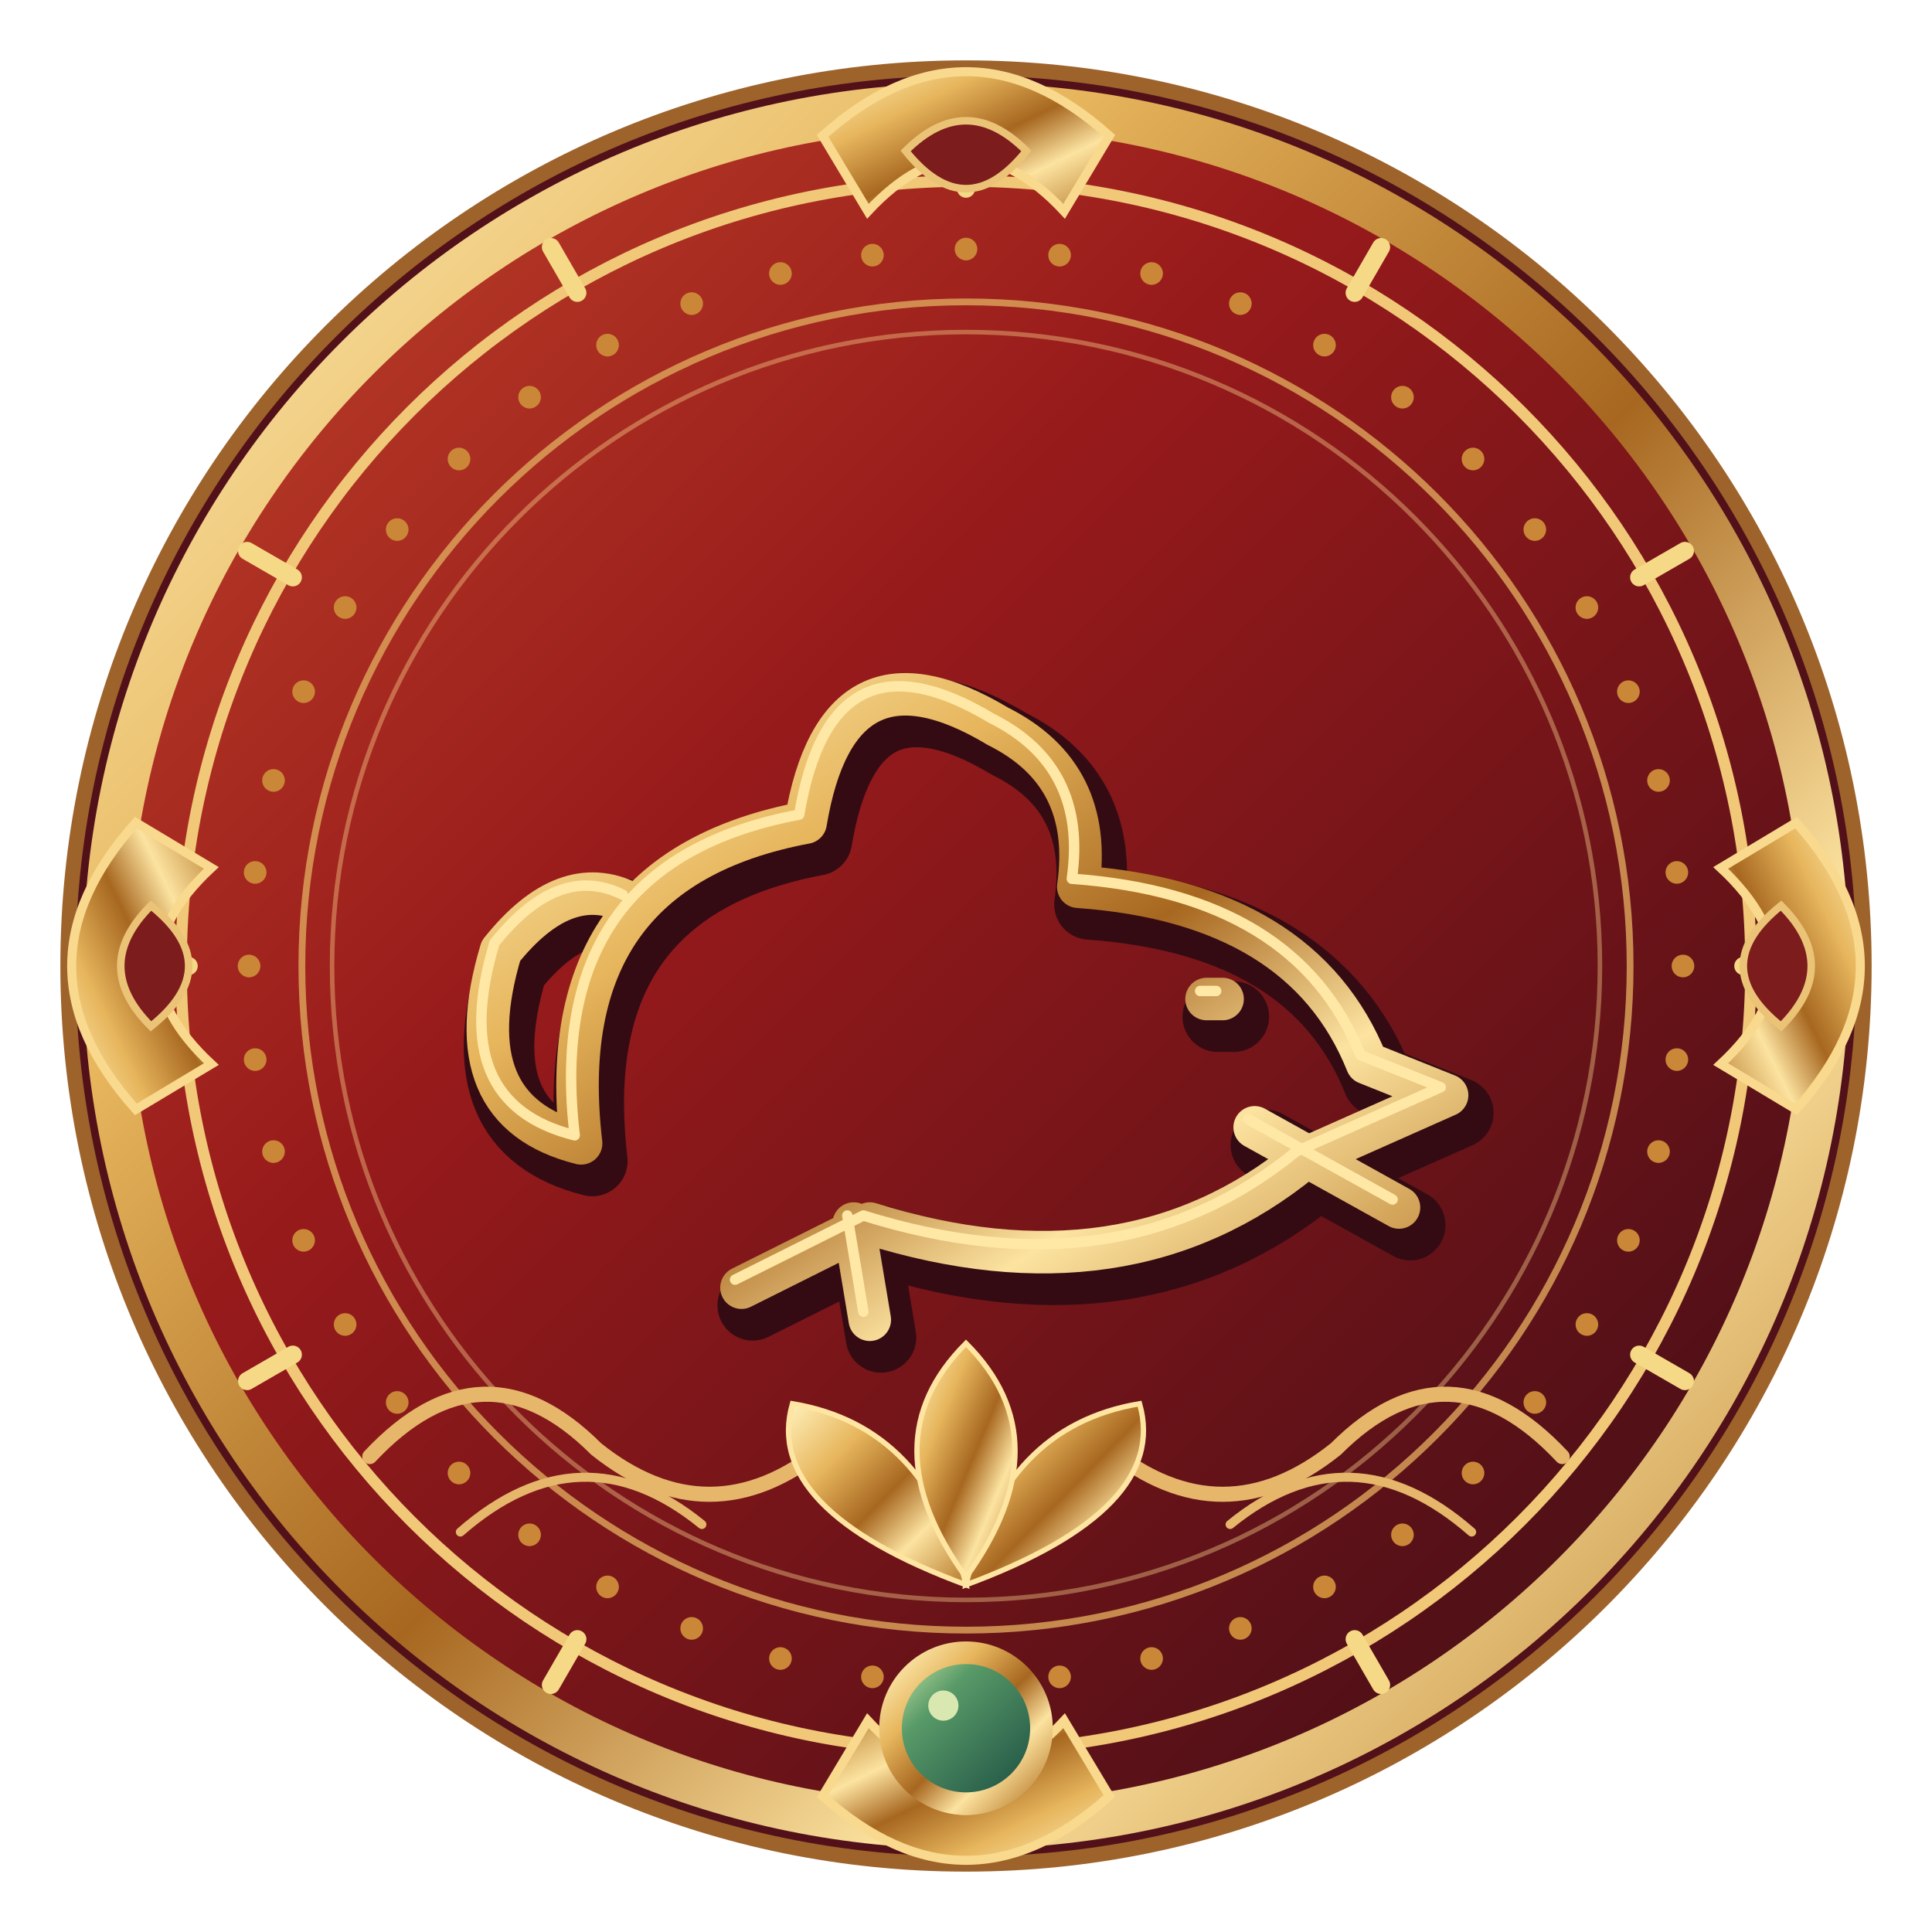
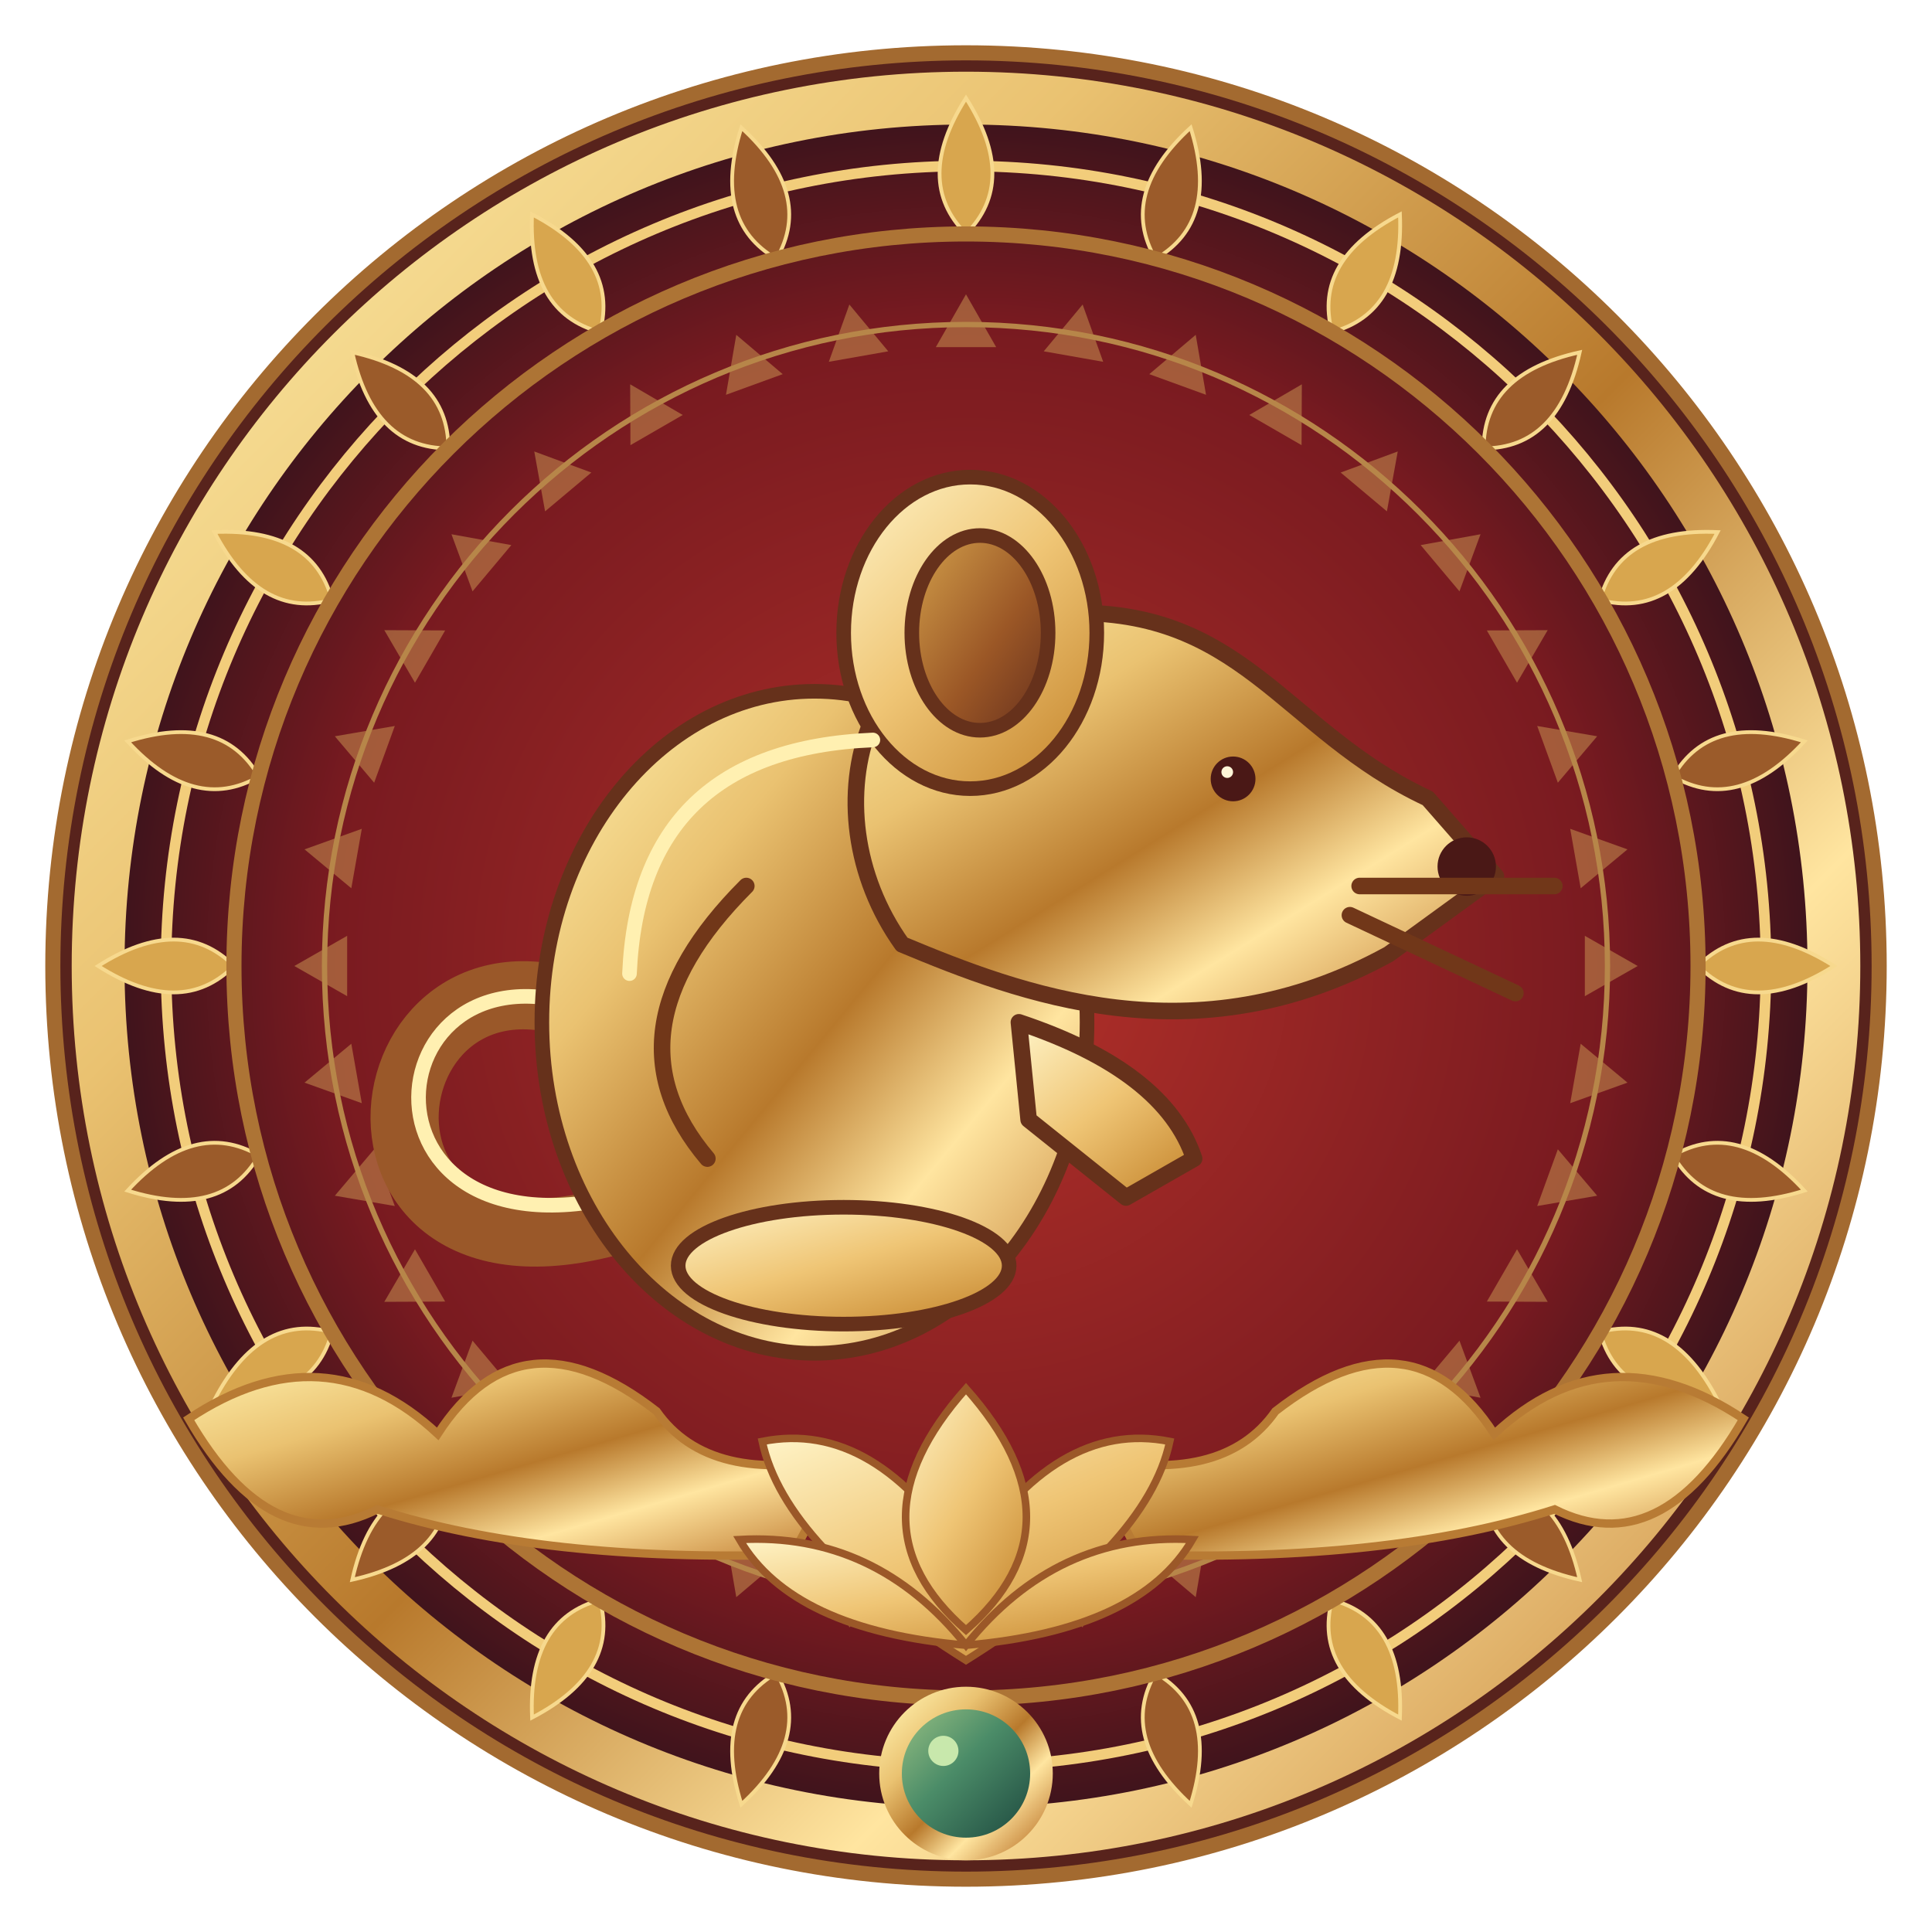
- <svg xmlns="http://www.w3.org/2000/svg" width="256" height="256" viewBox="0 0 256 256">
+ <svg xmlns="http://www.w3.org/2000/svg" viewBox="0 0 256 256" width="256" height="256">
  <defs>
-     <linearGradient id="red" x1="0" y1="0" x2="1" y2="1">
-       <stop offset="0" stop-color="#C3472A" />
-       <stop offset=".38" stop-color="#971A1B" />
-       <stop offset="1" stop-color="#390C16" />
+     <linearGradient id="gold" x1="0" y1="0" x2="1" y2="1">
+       <stop offset="0" stop-color="#FFF0AC" />
+       <stop offset=".28" stop-color="#EAC271" />
+       <stop offset=".52" stop-color="#B8792C" />
+       <stop offset=".72" stop-color="#FFE5A0" />
+       <stop offset="1" stop-color="#BD772C" />
    </linearGradient>
-     <linearGradient id="gold" x1="0" y1="0" x2="1" y2="1">
-       <stop offset="0" stop-color="#FFF1BB" />
-       <stop offset=".28" stop-color="#E7B65D" />
-       <stop offset=".53" stop-color="#A76720" />
-       <stop offset=".73" stop-color="#FCE3A0" />
-       <stop offset="1" stop-color="#B77A2B" />
+     <linearGradient id="light" x1="0" y1="0" x2=".8" y2="1">
+       <stop offset="0" stop-color="#FFF4C7" />
+       <stop offset=".52" stop-color="#EFC575" />
+       <stop offset="1" stop-color="#CA8D36" />
+     </linearGradient>
+     <linearGradient id="dark" x1="0" y1="0" x2="1" y2="1">
+       <stop offset="0" stop-color="#D3A04B" />
+       <stop offset=".58" stop-color="#9B5726" />
+       <stop offset="1" stop-color="#67301D" />
    </linearGradient>
    <linearGradient id="jade" x1="0" y1="0" x2="1" y2="1">
-       <stop offset="0" stop-color="#D9F0AE" />
-       <stop offset=".32" stop-color="#589A68" />
-       <stop offset="1" stop-color="#17483F" />
+       <stop offset="0" stop-color="#A4C987" />
+       <stop offset=".45" stop-color="#4B8C68" />
+       <stop offset="1" stop-color="#173F39" />
    </linearGradient>
+     <radialGradient id="lacquer">
+       <stop offset="0" stop-color="#B53129" />
+       <stop offset=".74" stop-color="#781A20" />
+       <stop offset="1" stop-color="#37131B" />
+     </radialGradient>
  </defs>
-   <circle cx="128" cy="128" r="119" fill="#521019" stroke="#9D632B" stroke-width="2" />
-   <circle cx="128" cy="128" r="114" fill="url(#red)" stroke="url(#gold)" stroke-width="6" />
-   <circle cx="128" cy="128" r="104" fill="none" stroke="#F0C878" stroke-width="1.5" />
-   <path d="M231.00 128.00 L238.00 128.00" stroke="#F6D986" stroke-width="2.4" stroke-linecap="round" />
-   <path d="M217.20 179.50 L223.26 183.00" stroke="#F6D986" stroke-width="2.4" stroke-linecap="round" />
-   <path d="M179.50 217.20 L183.00 223.26" stroke="#F6D986" stroke-width="2.4" stroke-linecap="round" />
-   <path d="M128.00 231.00 L128.00 238.00" stroke="#F6D986" stroke-width="2.4" stroke-linecap="round" />
-   <path d="M76.50 217.20 L73.00 223.26" stroke="#F6D986" stroke-width="2.4" stroke-linecap="round" />
-   <path d="M38.80 179.50 L32.74 183.00" stroke="#F6D986" stroke-width="2.4" stroke-linecap="round" />
-   <path d="M25.00 128.00 L18.00 128.00" stroke="#F6D986" stroke-width="2.4" stroke-linecap="round" />
-   <path d="M38.80 76.50 L32.74 73.00" stroke="#F6D986" stroke-width="2.4" stroke-linecap="round" />
-   <path d="M76.50 38.80 L73.00 32.74" stroke="#F6D986" stroke-width="2.4" stroke-linecap="round" />
-   <path d="M128.00 25.00 L128.00 18.00" stroke="#F6D986" stroke-width="2.4" stroke-linecap="round" />
-   <path d="M179.50 38.80 L183.00 32.74" stroke="#F6D986" stroke-width="2.4" stroke-linecap="round" />
-   <path d="M217.20 76.50 L223.26 73.00" stroke="#F6D986" stroke-width="2.4" stroke-linecap="round" />
-   <circle cx="223.00" cy="128.00" r="1.5" fill="#CB8738" />
-   <circle cx="222.19" cy="140.40" r="1.5" fill="#CB8738" />
-   <circle cx="219.76" cy="152.59" r="1.5" fill="#CB8738" />
-   <circle cx="215.77" cy="164.35" r="1.5" fill="#CB8738" />
-   <circle cx="210.27" cy="175.50" r="1.5" fill="#CB8738" />
-   <circle cx="203.37" cy="185.83" r="1.5" fill="#CB8738" />
-   <circle cx="195.18" cy="195.18" r="1.5" fill="#CB8738" />
-   <circle cx="185.83" cy="203.37" r="1.5" fill="#CB8738" />
-   <circle cx="175.50" cy="210.27" r="1.5" fill="#CB8738" />
-   <circle cx="164.35" cy="215.77" r="1.5" fill="#CB8738" />
-   <circle cx="152.59" cy="219.76" r="1.5" fill="#CB8738" />
-   <circle cx="140.40" cy="222.19" r="1.5" fill="#CB8738" />
-   <circle cx="128.00" cy="223.00" r="1.5" fill="#CB8738" />
-   <circle cx="115.60" cy="222.19" r="1.5" fill="#CB8738" />
-   <circle cx="103.41" cy="219.76" r="1.5" fill="#CB8738" />
-   <circle cx="91.65" cy="215.77" r="1.5" fill="#CB8738" />
-   <circle cx="80.50" cy="210.27" r="1.5" fill="#CB8738" />
-   <circle cx="70.17" cy="203.37" r="1.5" fill="#CB8738" />
-   <circle cx="60.82" cy="195.18" r="1.5" fill="#CB8738" />
-   <circle cx="52.63" cy="185.83" r="1.5" fill="#CB8738" />
-   <circle cx="45.73" cy="175.50" r="1.5" fill="#CB8738" />
-   <circle cx="40.23" cy="164.35" r="1.5" fill="#CB8738" />
-   <circle cx="36.24" cy="152.59" r="1.5" fill="#CB8738" />
-   <circle cx="33.81" cy="140.40" r="1.5" fill="#CB8738" />
-   <circle cx="33.00" cy="128.00" r="1.5" fill="#CB8738" />
-   <circle cx="33.81" cy="115.60" r="1.5" fill="#CB8738" />
-   <circle cx="36.24" cy="103.41" r="1.5" fill="#CB8738" />
-   <circle cx="40.23" cy="91.65" r="1.5" fill="#CB8738" />
-   <circle cx="45.73" cy="80.50" r="1.5" fill="#CB8738" />
-   <circle cx="52.63" cy="70.17" r="1.5" fill="#CB8738" />
-   <circle cx="60.82" cy="60.82" r="1.5" fill="#CB8738" />
-   <circle cx="70.17" cy="52.63" r="1.5" fill="#CB8738" />
-   <circle cx="80.50" cy="45.73" r="1.5" fill="#CB8738" />
-   <circle cx="91.65" cy="40.23" r="1.5" fill="#CB8738" />
-   <circle cx="103.41" cy="36.24" r="1.5" fill="#CB8738" />
-   <circle cx="115.60" cy="33.81" r="1.5" fill="#CB8738" />
-   <circle cx="128.00" cy="33.00" r="1.5" fill="#CB8738" />
-   <circle cx="140.40" cy="33.81" r="1.5" fill="#CB8738" />
-   <circle cx="152.59" cy="36.24" r="1.5" fill="#CB8738" />
-   <circle cx="164.35" cy="40.23" r="1.5" fill="#CB8738" />
-   <circle cx="175.50" cy="45.73" r="1.5" fill="#CB8738" />
-   <circle cx="185.83" cy="52.63" r="1.5" fill="#CB8738" />
-   <circle cx="195.18" cy="60.82" r="1.5" fill="#CB8738" />
-   <circle cx="203.37" cy="70.17" r="1.5" fill="#CB8738" />
-   <circle cx="210.27" cy="80.50" r="1.5" fill="#CB8738" />
-   <circle cx="215.77" cy="91.65" r="1.5" fill="#CB8738" />
-   <circle cx="219.76" cy="103.41" r="1.5" fill="#CB8738" />
-   <circle cx="222.19" cy="115.60" r="1.5" fill="#CB8738" />
-   <g transform="rotate(0 128 128)">
-     <path d="M109 18 Q128 1 147 18 L141 28 Q128 14 115 28 Z" fill="url(#gold)" stroke="#F9D98D" stroke-width="1.2" />
-     <path d="M120 20 Q128 12 136 20 Q128 30 120 20Z" fill="#7D1C1D" stroke="#EBC376" stroke-width="1" />
+   <circle cx="128" cy="128" r="121" fill="#58231C" stroke="#A36A30" stroke-width="2" />
+   <circle cx="128" cy="128" r="115" fill="url(#lacquer)" stroke="url(#gold)" stroke-width="7" />
+   <circle cx="128" cy="128" r="106" fill="none" stroke="#F2CD7B" stroke-width="1.4" />
+   <path transform="rotate(0 128 128)" d="M128 13Q121 24 128 31Q135 24 128 13Z" fill="#D8A64E" stroke="#F7D98E" stroke-width=".5" />
+   <path transform="rotate(15 128 128)" d="M128 13Q121 24 128 31Q135 24 128 13Z" fill="#9B5B2A" stroke="#F7D98E" stroke-width=".5" />
+   <path transform="rotate(30 128 128)" d="M128 13Q121 24 128 31Q135 24 128 13Z" fill="#D8A64E" stroke="#F7D98E" stroke-width=".5" />
+   <path transform="rotate(45 128 128)" d="M128 13Q121 24 128 31Q135 24 128 13Z" fill="#9B5B2A" stroke="#F7D98E" stroke-width=".5" />
+   <path transform="rotate(60 128 128)" d="M128 13Q121 24 128 31Q135 24 128 13Z" fill="#D8A64E" stroke="#F7D98E" stroke-width=".5" />
+   <path transform="rotate(75 128 128)" d="M128 13Q121 24 128 31Q135 24 128 13Z" fill="#9B5B2A" stroke="#F7D98E" stroke-width=".5" />
+   <path transform="rotate(90 128 128)" d="M128 13Q121 24 128 31Q135 24 128 13Z" fill="#D8A64E" stroke="#F7D98E" stroke-width=".5" />
+   <path transform="rotate(105 128 128)" d="M128 13Q121 24 128 31Q135 24 128 13Z" fill="#9B5B2A" stroke="#F7D98E" stroke-width=".5" />
+   <path transform="rotate(120 128 128)" d="M128 13Q121 24 128 31Q135 24 128 13Z" fill="#D8A64E" stroke="#F7D98E" stroke-width=".5" />
+   <path transform="rotate(135 128 128)" d="M128 13Q121 24 128 31Q135 24 128 13Z" fill="#9B5B2A" stroke="#F7D98E" stroke-width=".5" />
+   <path transform="rotate(150 128 128)" d="M128 13Q121 24 128 31Q135 24 128 13Z" fill="#D8A64E" stroke="#F7D98E" stroke-width=".5" />
+   <path transform="rotate(165 128 128)" d="M128 13Q121 24 128 31Q135 24 128 13Z" fill="#9B5B2A" stroke="#F7D98E" stroke-width=".5" />
+   <path transform="rotate(180 128 128)" d="M128 13Q121 24 128 31Q135 24 128 13Z" fill="#D8A64E" stroke="#F7D98E" stroke-width=".5" />
+   <path transform="rotate(195 128 128)" d="M128 13Q121 24 128 31Q135 24 128 13Z" fill="#9B5B2A" stroke="#F7D98E" stroke-width=".5" />
+   <path transform="rotate(210 128 128)" d="M128 13Q121 24 128 31Q135 24 128 13Z" fill="#D8A64E" stroke="#F7D98E" stroke-width=".5" />
+   <path transform="rotate(225 128 128)" d="M128 13Q121 24 128 31Q135 24 128 13Z" fill="#9B5B2A" stroke="#F7D98E" stroke-width=".5" />
+   <path transform="rotate(240 128 128)" d="M128 13Q121 24 128 31Q135 24 128 13Z" fill="#D8A64E" stroke="#F7D98E" stroke-width=".5" />
+   <path transform="rotate(255 128 128)" d="M128 13Q121 24 128 31Q135 24 128 13Z" fill="#9B5B2A" stroke="#F7D98E" stroke-width=".5" />
+   <path transform="rotate(270 128 128)" d="M128 13Q121 24 128 31Q135 24 128 13Z" fill="#D8A64E" stroke="#F7D98E" stroke-width=".5" />
+   <path transform="rotate(285 128 128)" d="M128 13Q121 24 128 31Q135 24 128 13Z" fill="#9B5B2A" stroke="#F7D98E" stroke-width=".5" />
+   <path transform="rotate(300 128 128)" d="M128 13Q121 24 128 31Q135 24 128 13Z" fill="#D8A64E" stroke="#F7D98E" stroke-width=".5" />
+   <path transform="rotate(315 128 128)" d="M128 13Q121 24 128 31Q135 24 128 13Z" fill="#9B5B2A" stroke="#F7D98E" stroke-width=".5" />
+   <path transform="rotate(330 128 128)" d="M128 13Q121 24 128 31Q135 24 128 13Z" fill="#D8A64E" stroke="#F7D98E" stroke-width=".5" />
+   <path transform="rotate(345 128 128)" d="M128 13Q121 24 128 31Q135 24 128 13Z" fill="#9B5B2A" stroke="#F7D98E" stroke-width=".5" />
+   <circle cx="128" cy="128" r="97" fill="none" stroke="#AD7435" stroke-width="2" />
+   <path transform="rotate(0 128 128)" d="M128 39l-4 7h8Z" fill="#D1A055" opacity=".48" />
+   <path transform="rotate(10 128 128)" d="M128 39l-4 7h8Z" fill="#D1A055" opacity=".48" />
+   <path transform="rotate(20 128 128)" d="M128 39l-4 7h8Z" fill="#D1A055" opacity=".48" />
+   <path transform="rotate(30 128 128)" d="M128 39l-4 7h8Z" fill="#D1A055" opacity=".48" />
+   <path transform="rotate(40 128 128)" d="M128 39l-4 7h8Z" fill="#D1A055" opacity=".48" />
+   <path transform="rotate(50 128 128)" d="M128 39l-4 7h8Z" fill="#D1A055" opacity=".48" />
+   <path transform="rotate(60 128 128)" d="M128 39l-4 7h8Z" fill="#D1A055" opacity=".48" />
+   <path transform="rotate(70 128 128)" d="M128 39l-4 7h8Z" fill="#D1A055" opacity=".48" />
+   <path transform="rotate(80 128 128)" d="M128 39l-4 7h8Z" fill="#D1A055" opacity=".48" />
+   <path transform="rotate(90 128 128)" d="M128 39l-4 7h8Z" fill="#D1A055" opacity=".48" />
+   <path transform="rotate(100 128 128)" d="M128 39l-4 7h8Z" fill="#D1A055" opacity=".48" />
+   <path transform="rotate(110 128 128)" d="M128 39l-4 7h8Z" fill="#D1A055" opacity=".48" />
+   <path transform="rotate(120 128 128)" d="M128 39l-4 7h8Z" fill="#D1A055" opacity=".48" />
+   <path transform="rotate(130 128 128)" d="M128 39l-4 7h8Z" fill="#D1A055" opacity=".48" />
+   <path transform="rotate(140 128 128)" d="M128 39l-4 7h8Z" fill="#D1A055" opacity=".48" />
+   <path transform="rotate(150 128 128)" d="M128 39l-4 7h8Z" fill="#D1A055" opacity=".48" />
+   <path transform="rotate(160 128 128)" d="M128 39l-4 7h8Z" fill="#D1A055" opacity=".48" />
+   <path transform="rotate(170 128 128)" d="M128 39l-4 7h8Z" fill="#D1A055" opacity=".48" />
+   <path transform="rotate(180 128 128)" d="M128 39l-4 7h8Z" fill="#D1A055" opacity=".48" />
+   <path transform="rotate(190 128 128)" d="M128 39l-4 7h8Z" fill="#D1A055" opacity=".48" />
+   <path transform="rotate(200 128 128)" d="M128 39l-4 7h8Z" fill="#D1A055" opacity=".48" />
+   <path transform="rotate(210 128 128)" d="M128 39l-4 7h8Z" fill="#D1A055" opacity=".48" />
+   <path transform="rotate(220 128 128)" d="M128 39l-4 7h8Z" fill="#D1A055" opacity=".48" />
+   <path transform="rotate(230 128 128)" d="M128 39l-4 7h8Z" fill="#D1A055" opacity=".48" />
+   <path transform="rotate(240 128 128)" d="M128 39l-4 7h8Z" fill="#D1A055" opacity=".48" />
+   <path transform="rotate(250 128 128)" d="M128 39l-4 7h8Z" fill="#D1A055" opacity=".48" />
+   <path transform="rotate(260 128 128)" d="M128 39l-4 7h8Z" fill="#D1A055" opacity=".48" />
+   <path transform="rotate(270 128 128)" d="M128 39l-4 7h8Z" fill="#D1A055" opacity=".48" />
+   <path transform="rotate(280 128 128)" d="M128 39l-4 7h8Z" fill="#D1A055" opacity=".48" />
+   <path transform="rotate(290 128 128)" d="M128 39l-4 7h8Z" fill="#D1A055" opacity=".48" />
+   <path transform="rotate(300 128 128)" d="M128 39l-4 7h8Z" fill="#D1A055" opacity=".48" />
+   <path transform="rotate(310 128 128)" d="M128 39l-4 7h8Z" fill="#D1A055" opacity=".48" />
+   <path transform="rotate(320 128 128)" d="M128 39l-4 7h8Z" fill="#D1A055" opacity=".48" />
+   <path transform="rotate(330 128 128)" d="M128 39l-4 7h8Z" fill="#D1A055" opacity=".48" />
+   <path transform="rotate(340 128 128)" d="M128 39l-4 7h8Z" fill="#D1A055" opacity=".48" />
+   <path transform="rotate(350 128 128)" d="M128 39l-4 7h8Z" fill="#D1A055" opacity=".48" />
+   <circle cx="128" cy="128" r="85" fill="none" stroke="#B78649" stroke-width=".7" />
+   <g transform="translate(46 40) scale(1.29)">
+     <path d="M34 92 C-3 108 0 65 23 72" fill="none" stroke="#9A5829" stroke-width="7" stroke-linecap="round" stroke-linejoin="round" />
+     <path d="M34 90 C0 103 1 66 23 72" fill="none" stroke="#FFF0B1" stroke-width="1.5" stroke-linecap="round" stroke-linejoin="round" />
+     <ellipse cx="48" cy="74" rx="28" ry="34" fill="url(#gold)" stroke="#66311B" stroke-width="1.5" />
+     <path d="M57 66 C47 52 53 31 73 32 C92 31 96 44 111 51 L118 59 107 67 C87 78 69 71 57 66Z" fill="url(#gold)" stroke="#66311B" stroke-width="1.7" stroke-linecap="round" stroke-linejoin="round" />
+     <ellipse cx="64" cy="34" rx="13" ry="16" fill="url(#light)" stroke="#66311B" stroke-width="1.5" />
+     <ellipse cx="65" cy="34" rx="7" ry="10" fill="url(#dark)" stroke="#66311B" stroke-width="1.5" />
+     <ellipse cx="51" cy="99" rx="17" ry="6" fill="url(#light)" stroke="#66311B" stroke-width="1.5" />
+     <path d="M69 74 Q84 79 87 88 L80 92 70 84Z" fill="url(#light)" stroke="#66311B" stroke-width="1.7" stroke-linecap="round" stroke-linejoin="round" />
+     <circle cx="91" cy="49" r="2.3" fill="#4A1816" stroke="none" />
+     <circle cx="90.4" cy="48.3" r="0.6" fill="#FFF5D8" stroke="none" />
+     <circle cx="115" cy="58" r="3" fill="#4A1816" stroke="none" />
+     <path d="M103 63l17 8 M104 60l20 0 M41 60Q26 75 37 88" fill="none" stroke="#713719" stroke-width="1.7" stroke-linecap="round" stroke-linejoin="round" />
+     <path d="M29 69Q30 46 54 45" fill="none" stroke="#FFF0B1" stroke-width="1.5" stroke-linecap="round" stroke-linejoin="round" />
  </g>
-   <g transform="rotate(90 128 128)">
-     <path d="M109 18 Q128 1 147 18 L141 28 Q128 14 115 28 Z" fill="url(#gold)" stroke="#F9D98D" stroke-width="1.2" />
-     <path d="M120 20 Q128 12 136 20 Q128 30 120 20Z" fill="#7D1C1D" stroke="#EBC376" stroke-width="1" />
+   <g fill="url(#gold)" stroke="#B87B34" stroke-width="1.1">
+     <path d="M25 188Q43 176 58 190Q69 173 87 187Q94 197 112 193L105 206Q72 207 50 200Q36 207 25 188Z" />
+     <path d="M231 188Q213 176 198 190Q187 173 169 187Q162 197 144 193L151 206Q184 207 206 200Q220 207 231 188Z" />
  </g>
-   <g transform="rotate(180 128 128)">
-     <path d="M109 18 Q128 1 147 18 L141 28 Q128 14 115 28 Z" fill="url(#gold)" stroke="#F9D98D" stroke-width="1.2" />
-     <path d="M120 20 Q128 12 136 20 Q128 30 120 20Z" fill="#7D1C1D" stroke="#EBC376" stroke-width="1" />
+   <g fill="url(#light)" stroke="#9B5828" stroke-width="1">
+     <path d="M128 220Q104 205 101 191Q116 188 128 207Q140 188 155 191Q152 205 128 220Z" />
+     <path d="M128 216Q112 202 128 184Q144 202 128 216Z" />
+     <path d="M128 218Q105 216 98 204Q116 203 128 218Q140 203 158 204Q151 216 128 218Z" />
  </g>
-   <g transform="rotate(270 128 128)">
-     <path d="M109 18 Q128 1 147 18 L141 28 Q128 14 115 28 Z" fill="url(#gold)" stroke="#F9D98D" stroke-width="1.2" />
-     <path d="M120 20 Q128 12 136 20 Q128 30 120 20Z" fill="#7D1C1D" stroke="#EBC376" stroke-width="1" />
-   </g>
-   <circle cx="128" cy="128" r="88" fill="none" stroke="#DFA65B" stroke-width=".9" opacity=".8" />
-   <circle cx="128" cy="128" r="84" fill="none" stroke="#F9D58C" stroke-width=".6" opacity=".4" />
-   <g transform="translate(60 58) scale(2.125)" fill="none" stroke-linecap="round" stroke-linejoin="round">
-     <path d="M 8 44 Q 6 27 22 24 Q 24 12 34 18 Q 40 21 39 28 Q 53 29 57 39 L 62 41 L 53 45 Q 42 54 26 49 L 18 53 M 8 44 Q 0 42 3 32 Q 7 27 11 29 M 47 35 L 48 35 M 50 43 L 59 48 M 25 49 L 26 55" stroke="#350B13" stroke-width="4.4" transform="translate(0.7 1.1)" />
-     <path d="M 8 44 Q 6 27 22 24 Q 24 12 34 18 Q 40 21 39 28 Q 53 29 57 39 L 62 41 L 53 45 Q 42 54 26 49 L 18 53 M 8 44 Q 0 42 3 32 Q 7 27 11 29 M 47 35 L 48 35 M 50 43 L 59 48 M 25 49 L 26 55" stroke="url(#gold)" stroke-width="2.65" />
-     <path d="M 8 44 Q 6 27 22 24 Q 24 12 34 18 Q 40 21 39 28 Q 53 29 57 39 L 62 41 L 53 45 Q 42 54 26 49 L 18 53 M 8 44 Q 0 42 3 32 Q 7 27 11 29 M 47 35 L 48 35 M 50 43 L 59 48 M 25 49 L 26 55" stroke="#FFE8A5" stroke-width=".65" transform="translate(-0.4 -0.5)" />
-   </g>
-   <g fill="none" stroke="#E6B66B" stroke-linecap="round" stroke-linejoin="round">
-     <path d="M49 193 Q64 177 79 192 Q94 204 109 192 M147 192 Q162 204 177 192 Q192 177 207 193" stroke-width="2" />
-     <path d="M61 203 Q77 189 93 202 M163 202 Q179 189 195 203" stroke-width="1.2" />
-   </g>
-   <g fill="url(#gold)" stroke="#FFE5A2" stroke-width=".7">
-     <path d="M128 210 Q101 200 105 186 Q123 189 128 210Z" />
-     <path d="M128 210 Q155 200 151 186 Q133 189 128 210Z" />
-     <path d="M128 209 Q115 191 128 178 Q141 191 128 209Z" />
-   </g>
-   <circle cx="128" cy="229" r="10" fill="url(#jade)" stroke="url(#gold)" stroke-width="3" />
-   <circle cx="125" cy="226" r="2" fill="#D8E8B0" />
+   <circle cx="128" cy="235" r="10" fill="url(#jade)" stroke="url(#gold)" stroke-width="3" />
+   <circle cx="125" cy="232" r="2" fill="#C8E8AC" />
</svg>
